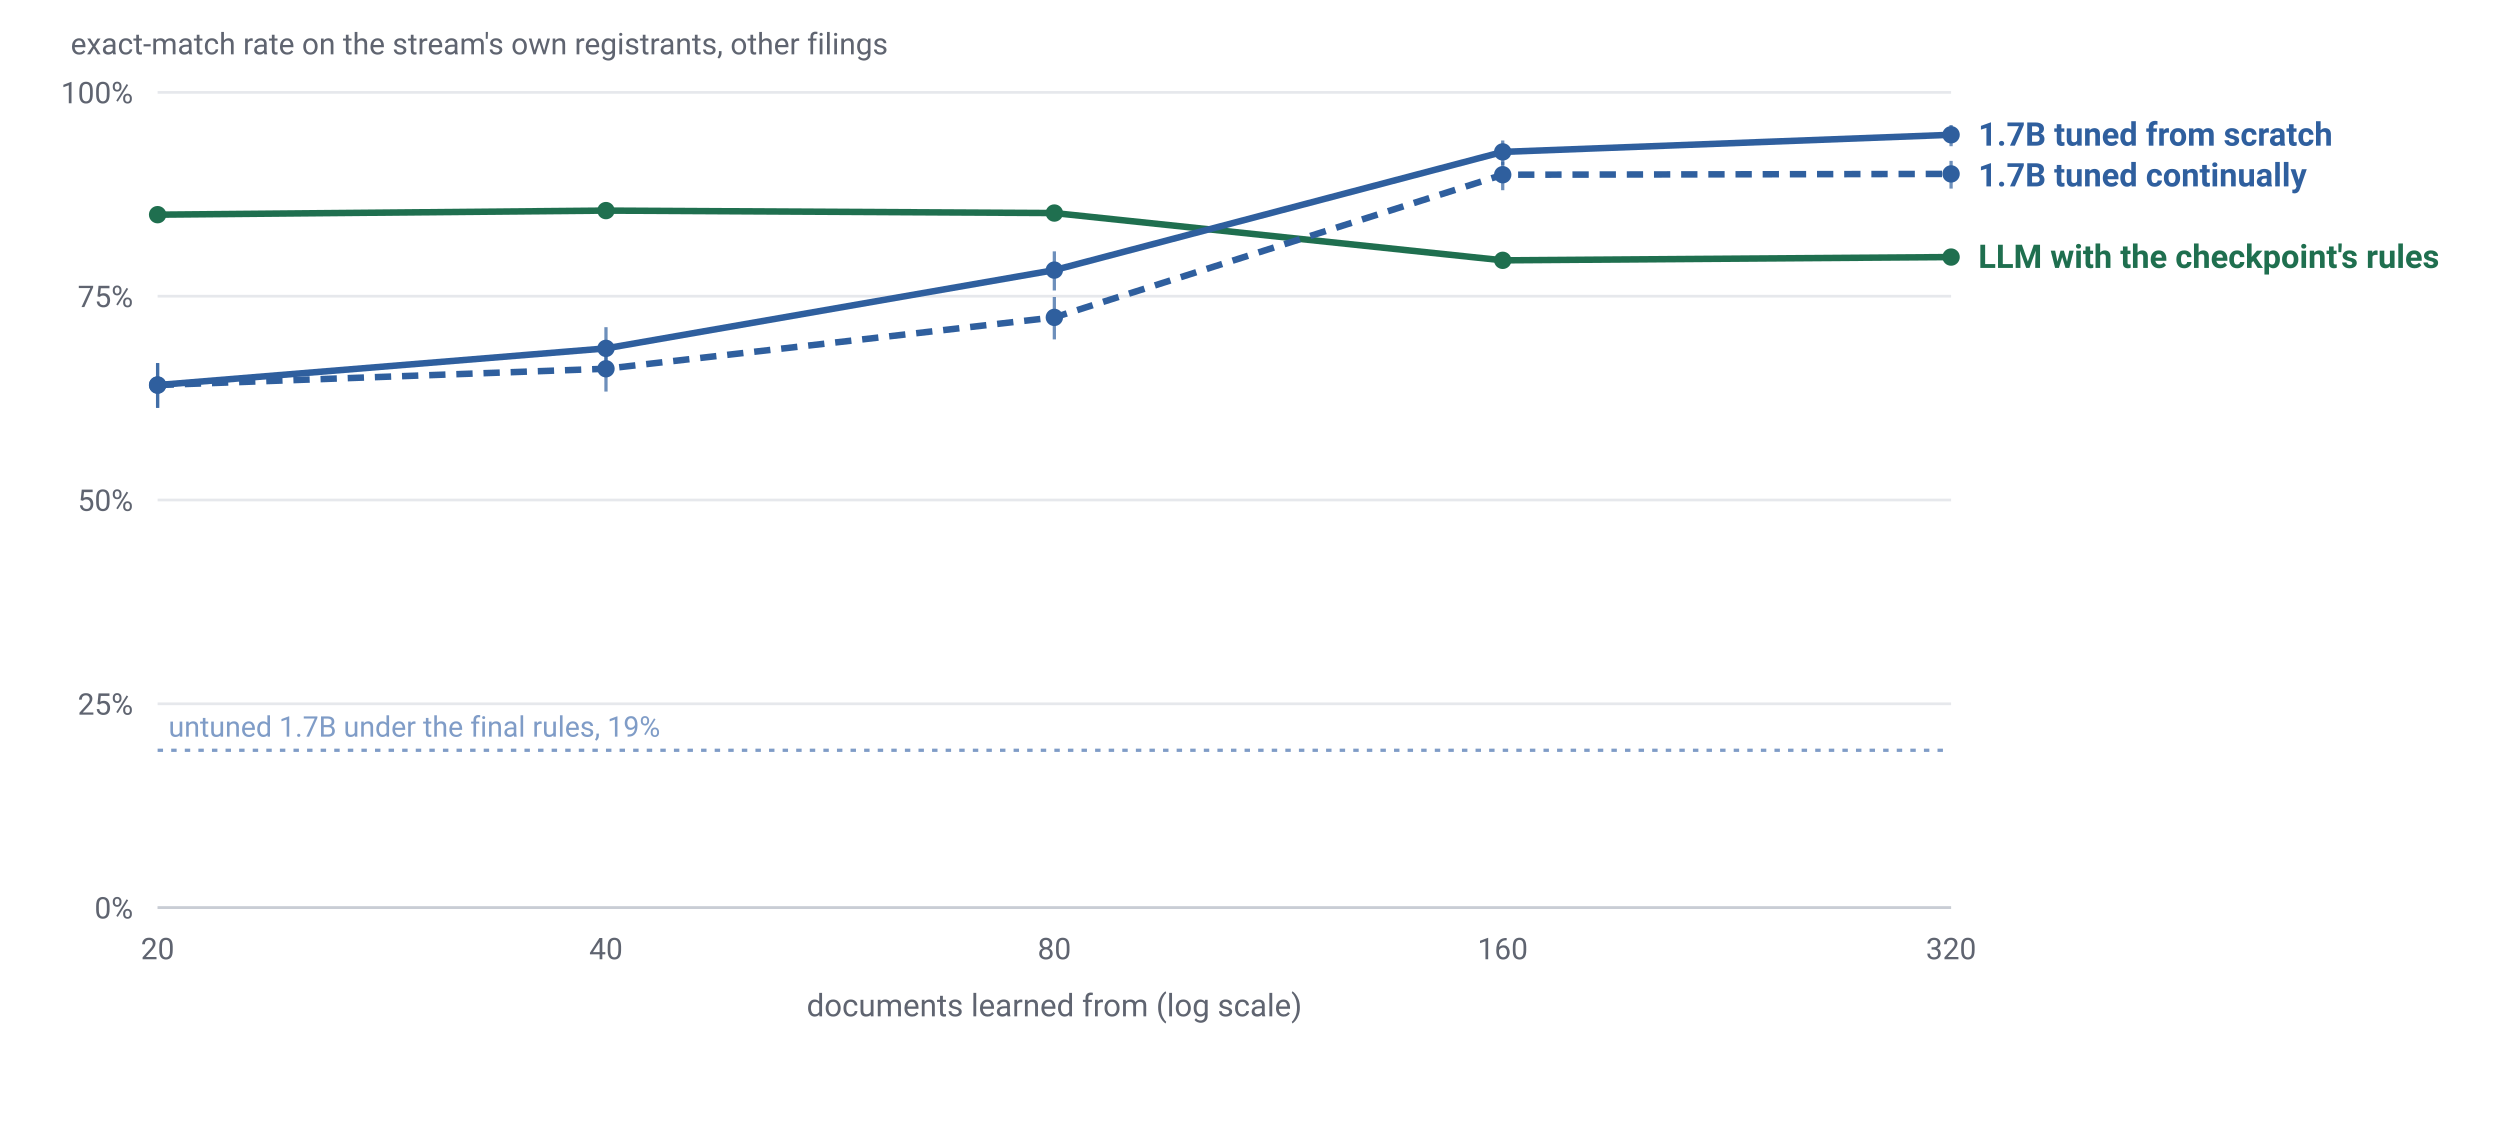
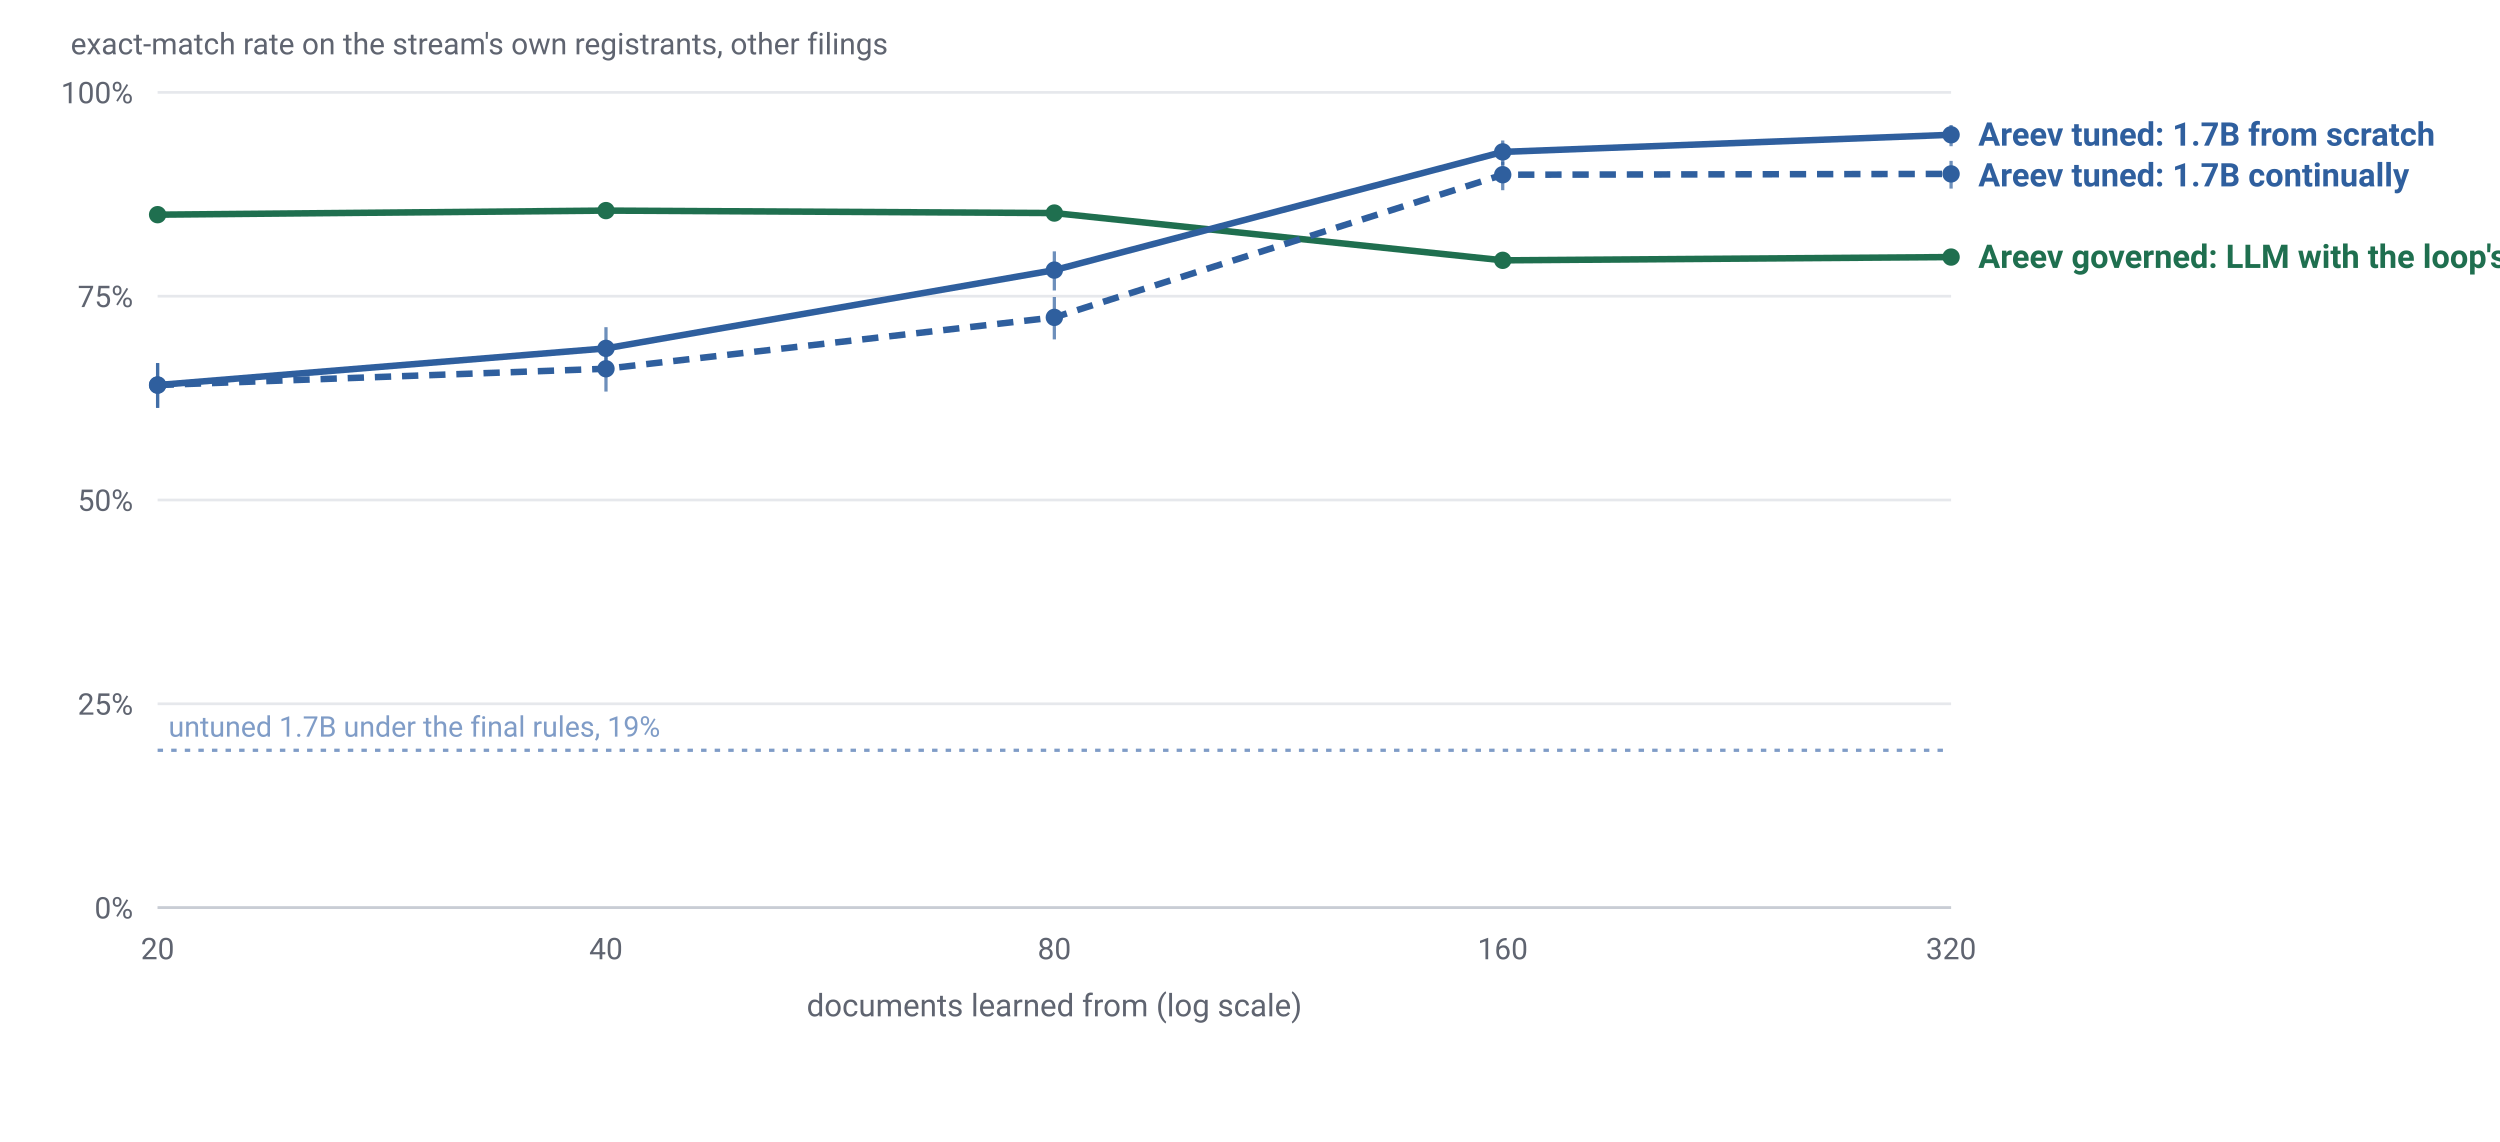
<svg xmlns="http://www.w3.org/2000/svg" viewBox="0 0 920 420" width="920" height="420" font-family="ui-sans-serif,-apple-system,Segoe UI,Roboto,sans-serif">
  <line x1="58" y1="334.0" x2="718" y2="334.0" stroke="#e6e8ec" />
  <text x="49" y="338.0" text-anchor="end" font-size="11" fill="#5f6470">0%</text>
  <line x1="58" y1="259.0" x2="718" y2="259.0" stroke="#e6e8ec" />
  <text x="49" y="263.0" text-anchor="end" font-size="11" fill="#5f6470">25%</text>
  <line x1="58" y1="184.0" x2="718" y2="184.0" stroke="#e6e8ec" />
  <text x="49" y="188.0" text-anchor="end" font-size="11" fill="#5f6470">50%</text>
  <line x1="58" y1="109.0" x2="718" y2="109.0" stroke="#e6e8ec" />
  <text x="49" y="113.0" text-anchor="end" font-size="11" fill="#5f6470">75%</text>
  <line x1="58" y1="34.0" x2="718" y2="34.0" stroke="#e6e8ec" />
  <text x="49" y="38.0" text-anchor="end" font-size="11" fill="#5f6470">100%</text>
  <text x="58.0" y="353" text-anchor="middle" font-size="11" fill="#5f6470">20</text>
  <text x="223.0" y="353" text-anchor="middle" font-size="11" fill="#5f6470">40</text>
  <text x="388.0" y="353" text-anchor="middle" font-size="11" fill="#5f6470">80</text>
  <text x="553.0" y="353" text-anchor="middle" font-size="11" fill="#5f6470">160</text>
  <text x="718.0" y="353" text-anchor="middle" font-size="11" fill="#5f6470">320</text>
  <text x="26" y="20" font-size="11" fill="#5f6470">exact-match rate on the stream's own registrants, other filings</text>
  <text x="388" y="374" text-anchor="middle" font-size="11.5" fill="#5f6470">documents learned from (log scale)</text>
  <line x1="58" y1="276.1" x2="718" y2="276.1" stroke="#7f9cc7" stroke-width="1.2" stroke-dasharray="2 3" />
  <text x="62" y="271.1" font-size="10.5" fill="#7f9cc7">untuned 1.7B under the final rules, 19%</text>
  <path d="M58.0 79.0 L223.0 77.5 L388.0 78.4 L553.0 95.8 L718.0 94.6" fill="none" stroke="#1f6f4f" stroke-width="2.4" stroke-linejoin="round" />
  <circle cx="58.0" cy="79.0" r="3.2" fill="#1f6f4f" />
  <circle cx="223.0" cy="77.5" r="3.2" fill="#1f6f4f" />
  <circle cx="388.0" cy="78.4" r="3.2" fill="#1f6f4f" />
  <circle cx="553.0" cy="95.8" r="3.2" fill="#1f6f4f" />
  <circle cx="718.0" cy="94.6" r="3.2" fill="#1f6f4f" />
  <path d="M58.0 141.7 L223.0 128.2 L388.0 99.4 L553.0 55.9 L718.0 49.6" fill="none" stroke="#2f5f9e" stroke-width="2.4" stroke-linejoin="round" />
  <line x1="58.0" y1="150.1" x2="58.0" y2="133.6" stroke="#2f5f9e" stroke-width="1.2" opacity="0.7" />
  <circle cx="58.0" cy="141.7" r="3.2" fill="#2f5f9e" />
  <line x1="223.0" y1="136.3" x2="223.0" y2="120.4" stroke="#2f5f9e" stroke-width="1.2" opacity="0.7" />
  <circle cx="223.0" cy="128.2" r="3.2" fill="#2f5f9e" />
  <line x1="388.0" y1="106.9" x2="388.0" y2="92.5" stroke="#2f5f9e" stroke-width="1.2" opacity="0.7" />
  <circle cx="388.0" cy="99.4" r="3.2" fill="#2f5f9e" />
  <line x1="553.0" y1="60.7" x2="553.0" y2="51.7" stroke="#2f5f9e" stroke-width="1.2" opacity="0.7" />
  <circle cx="553.0" cy="55.9" r="3.2" fill="#2f5f9e" />
  <line x1="718.0" y1="53.8" x2="718.0" y2="46.0" stroke="#2f5f9e" stroke-width="1.2" opacity="0.7" />
  <circle cx="718.0" cy="49.6" r="3.2" fill="#2f5f9e" />
  <path d="M58.0 141.7 L223.0 135.7 L388.0 116.8 L553.0 64.3 L718.0 64.0" fill="none" stroke="#2f5f9e" stroke-width="2.4" stroke-linejoin="round" stroke-dasharray="6 4" />
  <line x1="58.0" y1="150.1" x2="58.0" y2="133.6" stroke="#2f5f9e" stroke-width="1.2" opacity="0.7" />
  <circle cx="58.0" cy="141.7" r="3.2" fill="#2f5f9e" />
  <line x1="223.0" y1="144.1" x2="223.0" y2="127.6" stroke="#2f5f9e" stroke-width="1.2" opacity="0.7" />
  <circle cx="223.0" cy="135.7" r="3.2" fill="#2f5f9e" />
  <line x1="388.0" y1="124.9" x2="388.0" y2="109.3" stroke="#2f5f9e" stroke-width="1.2" opacity="0.7" />
  <circle cx="388.0" cy="116.8" r="3.2" fill="#2f5f9e" />
  <line x1="553.0" y1="70.0" x2="553.0" y2="59.5" stroke="#2f5f9e" stroke-width="1.2" opacity="0.7" />
  <circle cx="553.0" cy="64.3" r="3.2" fill="#2f5f9e" />
  <line x1="718.0" y1="69.4" x2="718.0" y2="59.2" stroke="#2f5f9e" stroke-width="1.2" opacity="0.7" />
  <circle cx="718.0" cy="64.0" r="3.2" fill="#2f5f9e" />
-   <text x="728.0" y="53.6" font-size="12" font-weight="600" fill="#2f5f9e">1.7B tuned from scratch</text>
-   <text x="728.0" y="68.6" font-size="12" font-weight="600" fill="#2f5f9e">1.7B tuned continually</text>
-   <text x="728.0" y="98.6" font-size="12" font-weight="600" fill="#1f6f4f">LLM with the checkpoint's rules</text>
+   <text x="728.0" y="53.6" font-size="12" font-weight="600" fill="#2f5f9e">Areev tuned: 1.7B from scratch</text>
+   <text x="728.0" y="68.6" font-size="12" font-weight="600" fill="#2f5f9e">Areev tuned: 1.7B continually</text>
+   <text x="728.0" y="98.6" font-size="12" font-weight="600" fill="#1f6f4f">Areev governed: LLM with the loop's rules</text>
  <line x1="58" y1="334.0" x2="718" y2="334.0" stroke="#c9cdd4" />
</svg>
